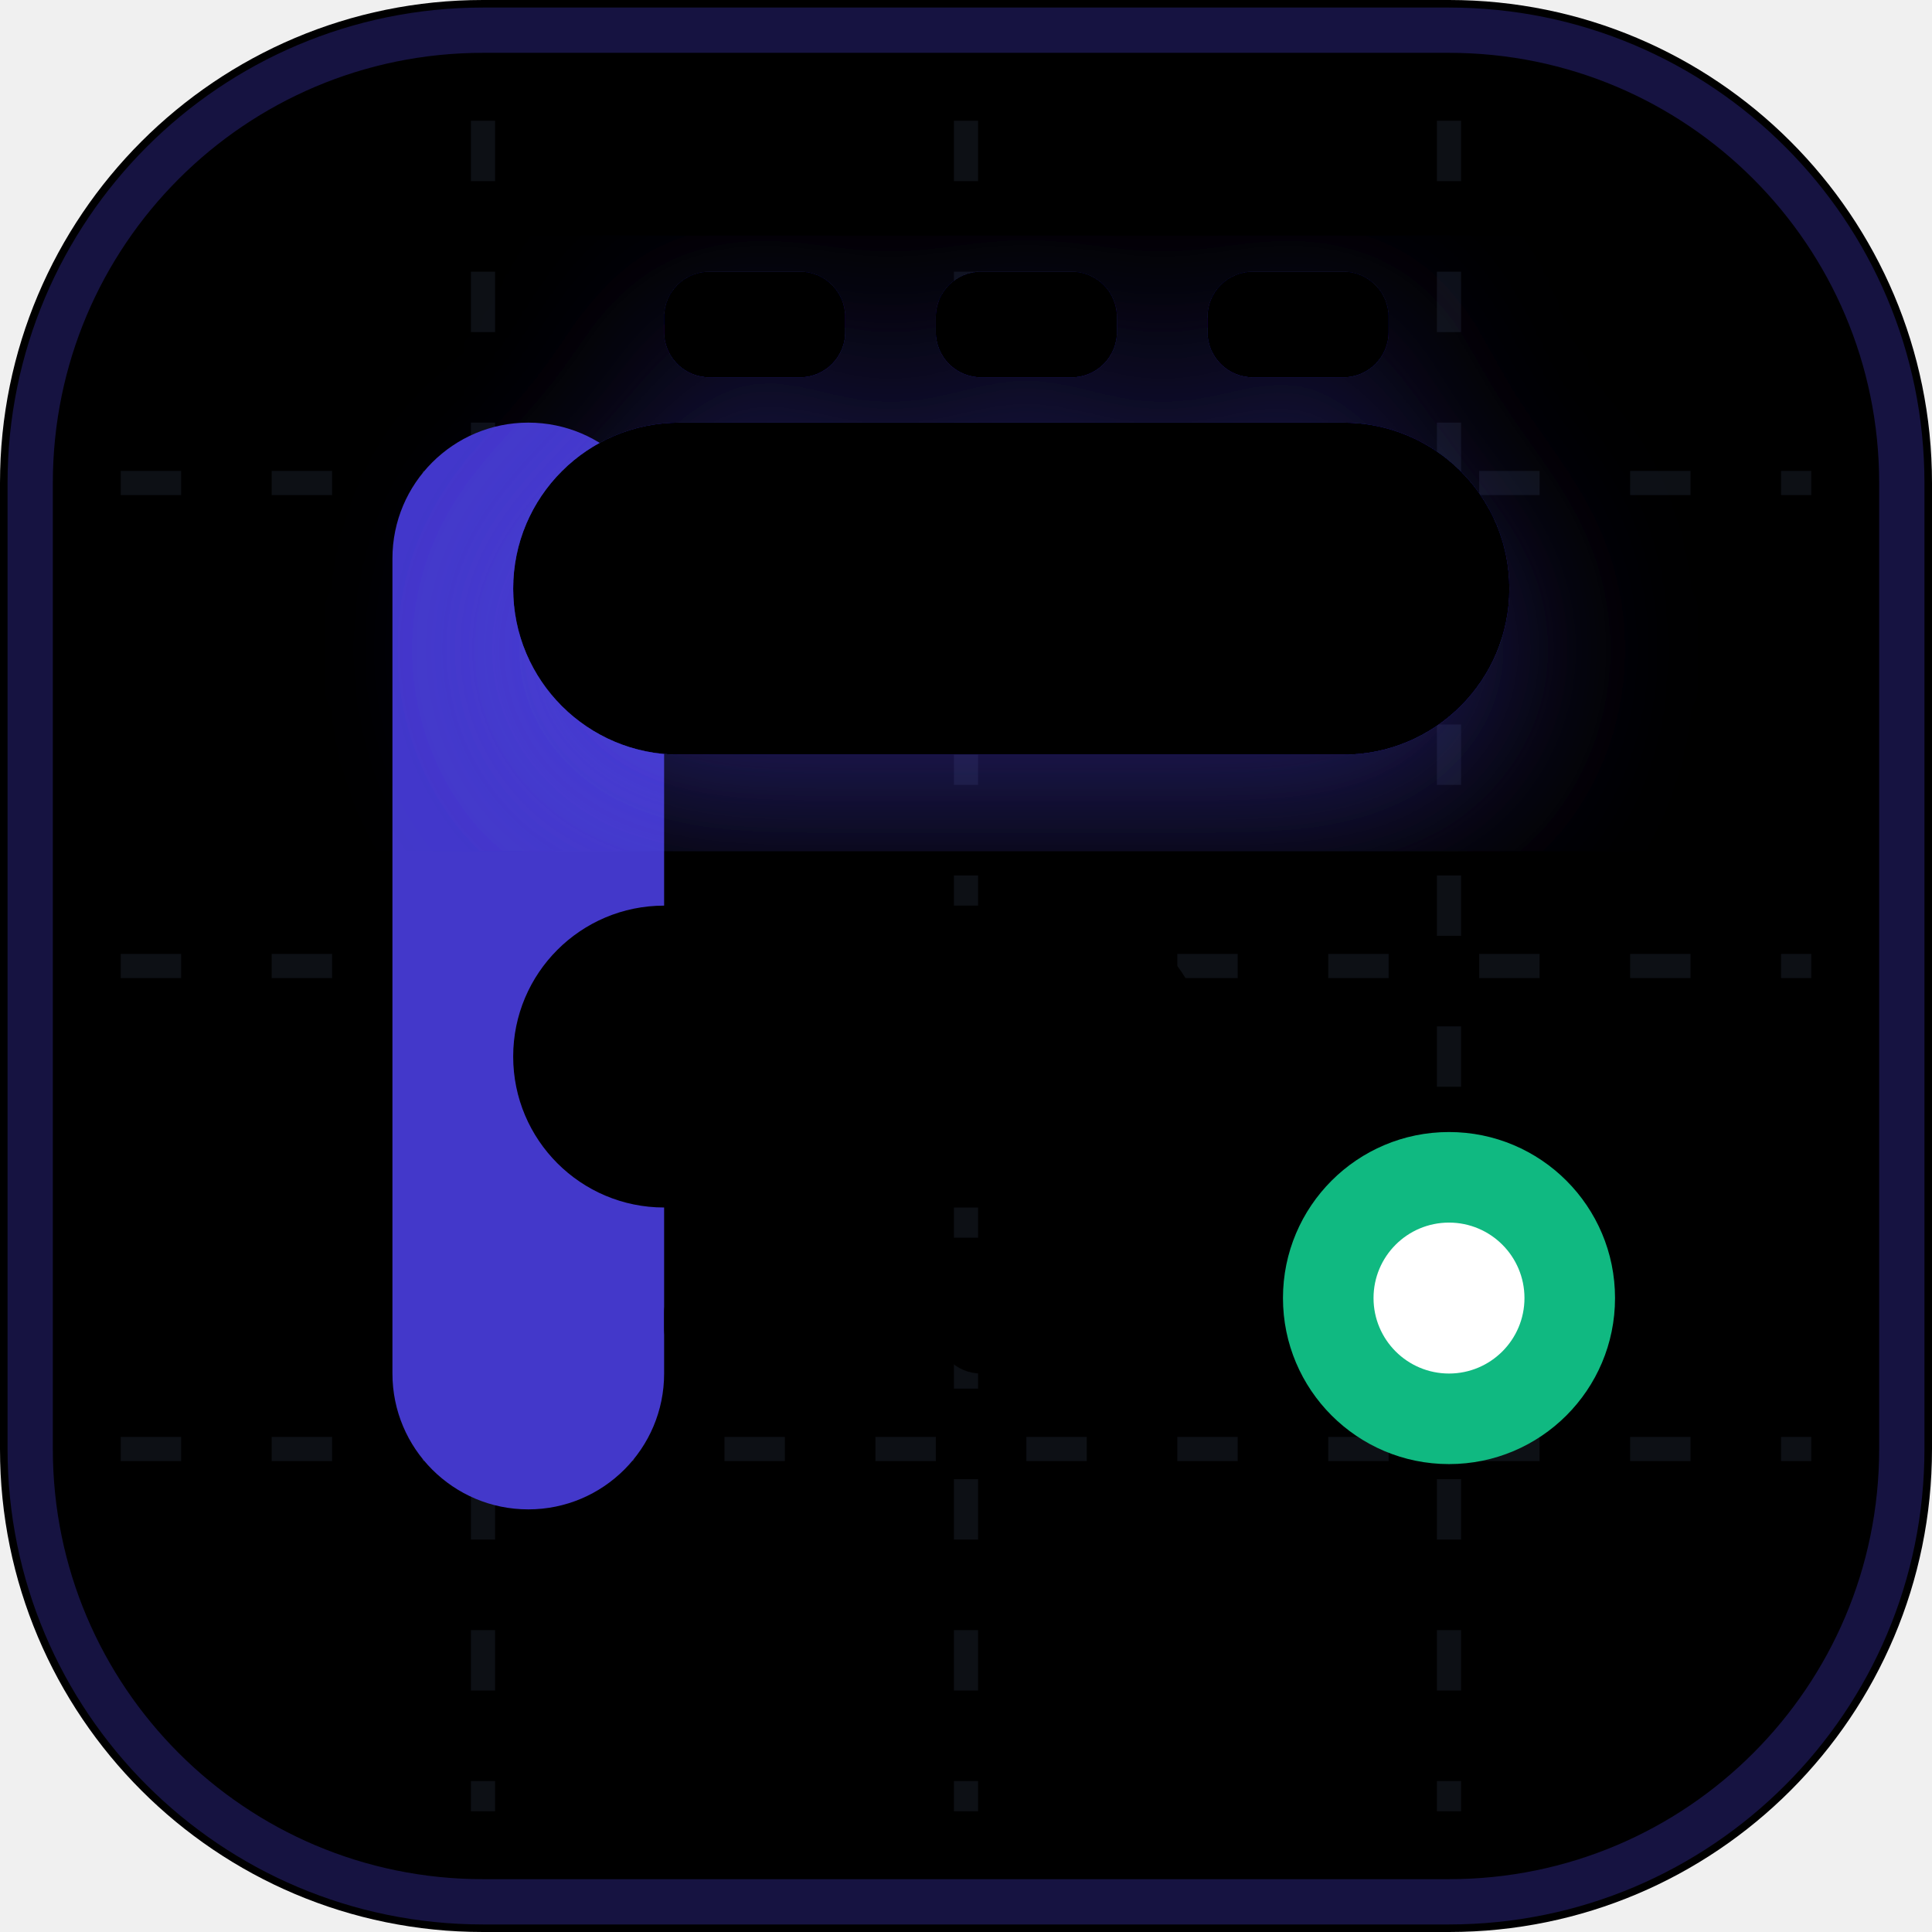
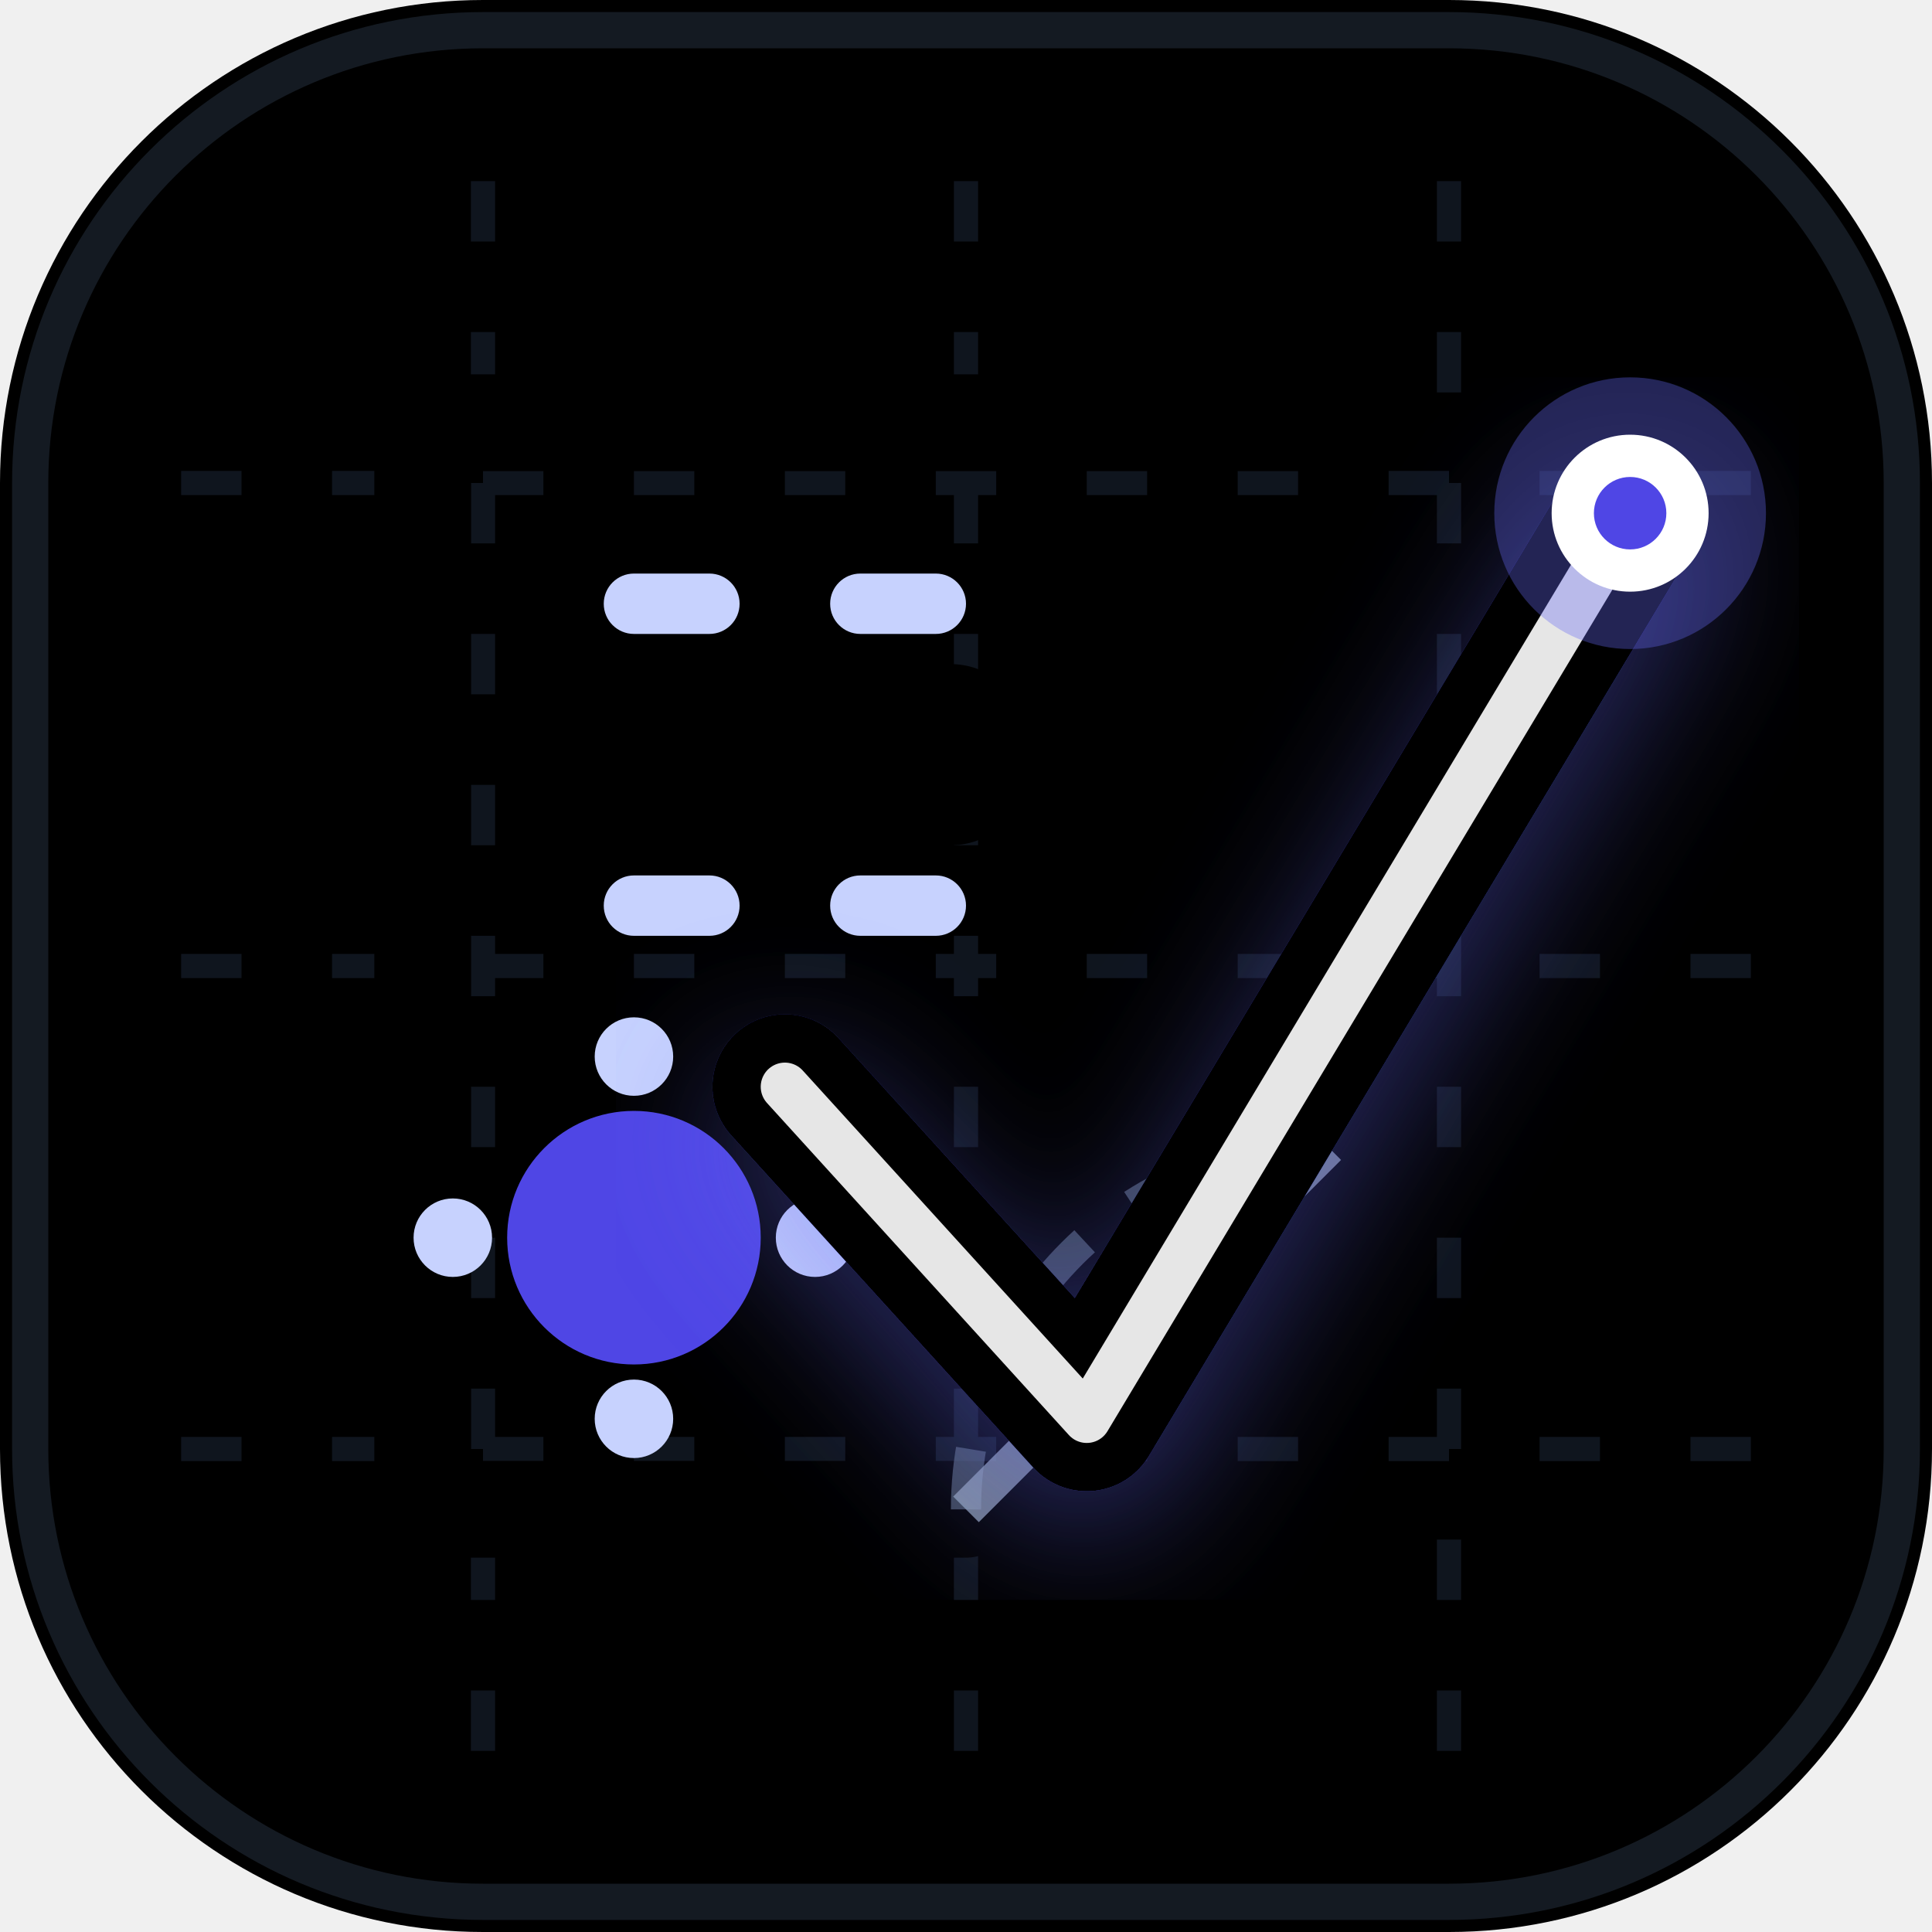
<svg xmlns="http://www.w3.org/2000/svg" viewBox="0 0 64 64" fill="none">
  <defs>
-     <linearGradient id="flv-bg" x1="0%" y1="0%" x2="100%" y2="100%">
-       <stop offset="0%" stopColor="#1e1b4b" />
-       <stop offset="100%" stopColor="#0f172a" />
+     <linearGradient id="fav-bg" x1="0%" y1="0%" x2="100%" y2="100%">
+       <stop offset="0%" stopColor="#0f172a" />
+       <stop offset="60%" stopColor="#0f172a" />
+       <stop offset="100%" stopColor="#020617" />
    </linearGradient>
-     <linearGradient id="flv-accent" x1="0%" y1="0%" x2="100%" y2="100%">
+     <linearGradient id="fav-wall" x1="0%" y1="0%" x2="100%" y2="100%">
      <stop offset="0%" stopColor="#818cf8" />
-       <stop offset="100%" stopColor="#6366f1" />
-     </linearGradient>
-     <linearGradient id="flv-mid" x1="0%" y1="0%" x2="100%" y2="100%">
-       <stop offset="0%" stopColor="#6366f1" />
      <stop offset="100%" stopColor="#4f46e5" />
    </linearGradient>
-     <linearGradient id="flv-chair" x1="0%" y1="0%" x2="100%" y2="100%">
-       <stop offset="0%" stopColor="#e0e7ff" />
-       <stop offset="100%" stopColor="#c7d2fe" />
+     <linearGradient id="fav-table" x1="0%" y1="0%" x2="100%" y2="100%">
+       <stop offset="0%" stopColor="#6366f1" />
+       <stop offset="100%" stopColor="#4338ca" />
    </linearGradient>
-     <filter id="flv-glow" x="-20%" y="-20%" width="140%" height="140%">
-       <feDropShadow dx="0" dy="2" stdDeviation="3" flood-color="#4f46e5" flood-opacity="0.4" />
+     <linearGradient id="fav-check" x1="0%" y1="100%" x2="100%" y2="0%">
+       <stop offset="0%" stopColor="#4338ca" />
+       <stop offset="40%" stopColor="#4f46e5" />
+       <stop offset="75%" stopColor="#6366f1" />
+       <stop offset="100%" stopColor="#818cf8" />
+     </linearGradient>
+     <filter id="fav-glow" x="-20%" y="-20%" width="140%" height="140%">
+       <feDropShadow dx="0" dy="1.5" stdDeviation="2.5" flood-color="#6366f1" flood-opacity="0.45" />
    </filter>
  </defs>
-   <rect width="64" height="64" rx="16" fill="url(#flv-bg)" />
-   <rect x="1" y="1" width="62" height="62" rx="15" stroke="#3730a3" stroke-width="1.5" stroke-opacity="0.4" />
-   <path d="M16 4v56M32 4v56M48 4v56M4 16h56M4 32h56M4 48h56" stroke="#334155" stroke-width="0.8" stroke-dasharray="2 3" opacity="0.25" />
-   <rect x="13" y="14" width="9" height="36" rx="4.5" fill="#4338ca" />
-   <g filter="url(#flv-glow)">
-     <rect x="22" y="9" width="6" height="3.5" rx="1.5" fill="url(#flv-chair)" />
-     <rect x="31" y="9" width="6" height="3.5" rx="1.5" fill="url(#flv-chair)" />
-     <rect x="40" y="9" width="6" height="3.5" rx="1.5" fill="url(#flv-chair)" />
-     <rect x="17" y="14" width="33" height="11" rx="5.5" fill="url(#flv-accent)" />
+   <rect width="64" height="64" rx="16" fill="url(#fav-bg)" />
+   <rect x="1" y="1" width="62" height="62" rx="15" stroke="#334155" stroke-width="1.2" stroke-opacity="0.4" />
+   <path d="M16 6v52M32 6v52M48 6v52M6 16h52M6 32h52M6 48h52" stroke="#1e293b" stroke-width="0.8" stroke-dasharray="2 3" opacity="0.5" />
+   <path d="M44 14H14V50H32" stroke="url(#fav-wall)" stroke-width="3.2" stroke-linecap="round" stroke-linejoin="round" />
+   <path d="M32 50A12 12 0 0 1 44 38" stroke="#64748b" stroke-width="1" stroke-dasharray="2 2" opacity="0.6" />
+   <line x1="32" y1="50" x2="44" y2="38" stroke="#94a3b8" stroke-width="1.2" opacity="0.75" />
+   <rect x="20" y="19" width="4.5" height="2" rx="1" fill="#c7d2fe" />
+   <rect x="27.5" y="19" width="4.5" height="2" rx="1" fill="#c7d2fe" />
+   <rect x="20" y="29" width="4.5" height="2" rx="1" fill="#c7d2fe" />
+   <rect x="27.5" y="29" width="4.5" height="2" rx="1" fill="#c7d2fe" />
+   <rect x="18" y="22" width="16" height="6" rx="2.5" fill="url(#fav-table)" />
+   <circle cx="21" cy="35" r="1.3" fill="#c7d2fe" />
+   <circle cx="21" cy="47" r="1.3" fill="#c7d2fe" />
+   <circle cx="15" cy="41" r="1.3" fill="#c7d2fe" />
+   <circle cx="27" cy="41" r="1.3" fill="#c7d2fe" />
+   <circle cx="21" cy="41" r="4.2" fill="#4f46e5" />
+   <g filter="url(#fav-glow)">
+     <path d="M26 36L36 47L54 17" stroke="url(#fav-check)" stroke-width="4.8" stroke-linecap="round" stroke-linejoin="round" />
+     <path d="M26 36L36 47L54 17" stroke="#ffffff" stroke-width="1.6" stroke-linecap="round" stroke-linejoin="round" opacity="0.9" />
  </g>
-   <g>
-     <rect x="17" y="30" width="23" height="10" rx="5" fill="url(#flv-mid)" />
-     <rect x="22" y="42" width="6" height="3.5" rx="1.5" fill="url(#flv-chair)" />
-     <rect x="31" y="42" width="6" height="3.5" rx="1.5" fill="url(#flv-chair)" />
-   </g>
-   <g>
-     <circle cx="48" cy="43" r="5.5" fill="#10b981" />
-     <circle cx="48" cy="43" r="2.5" fill="#ffffff" />
-   </g>
+   <circle cx="54" cy="17" r="4.5" fill="#6366f1" opacity="0.35" />
+   <circle cx="54" cy="17" r="2.6" fill="#ffffff" />
+   <circle cx="54" cy="17" r="1.2" fill="#4f46e5" />
</svg>
